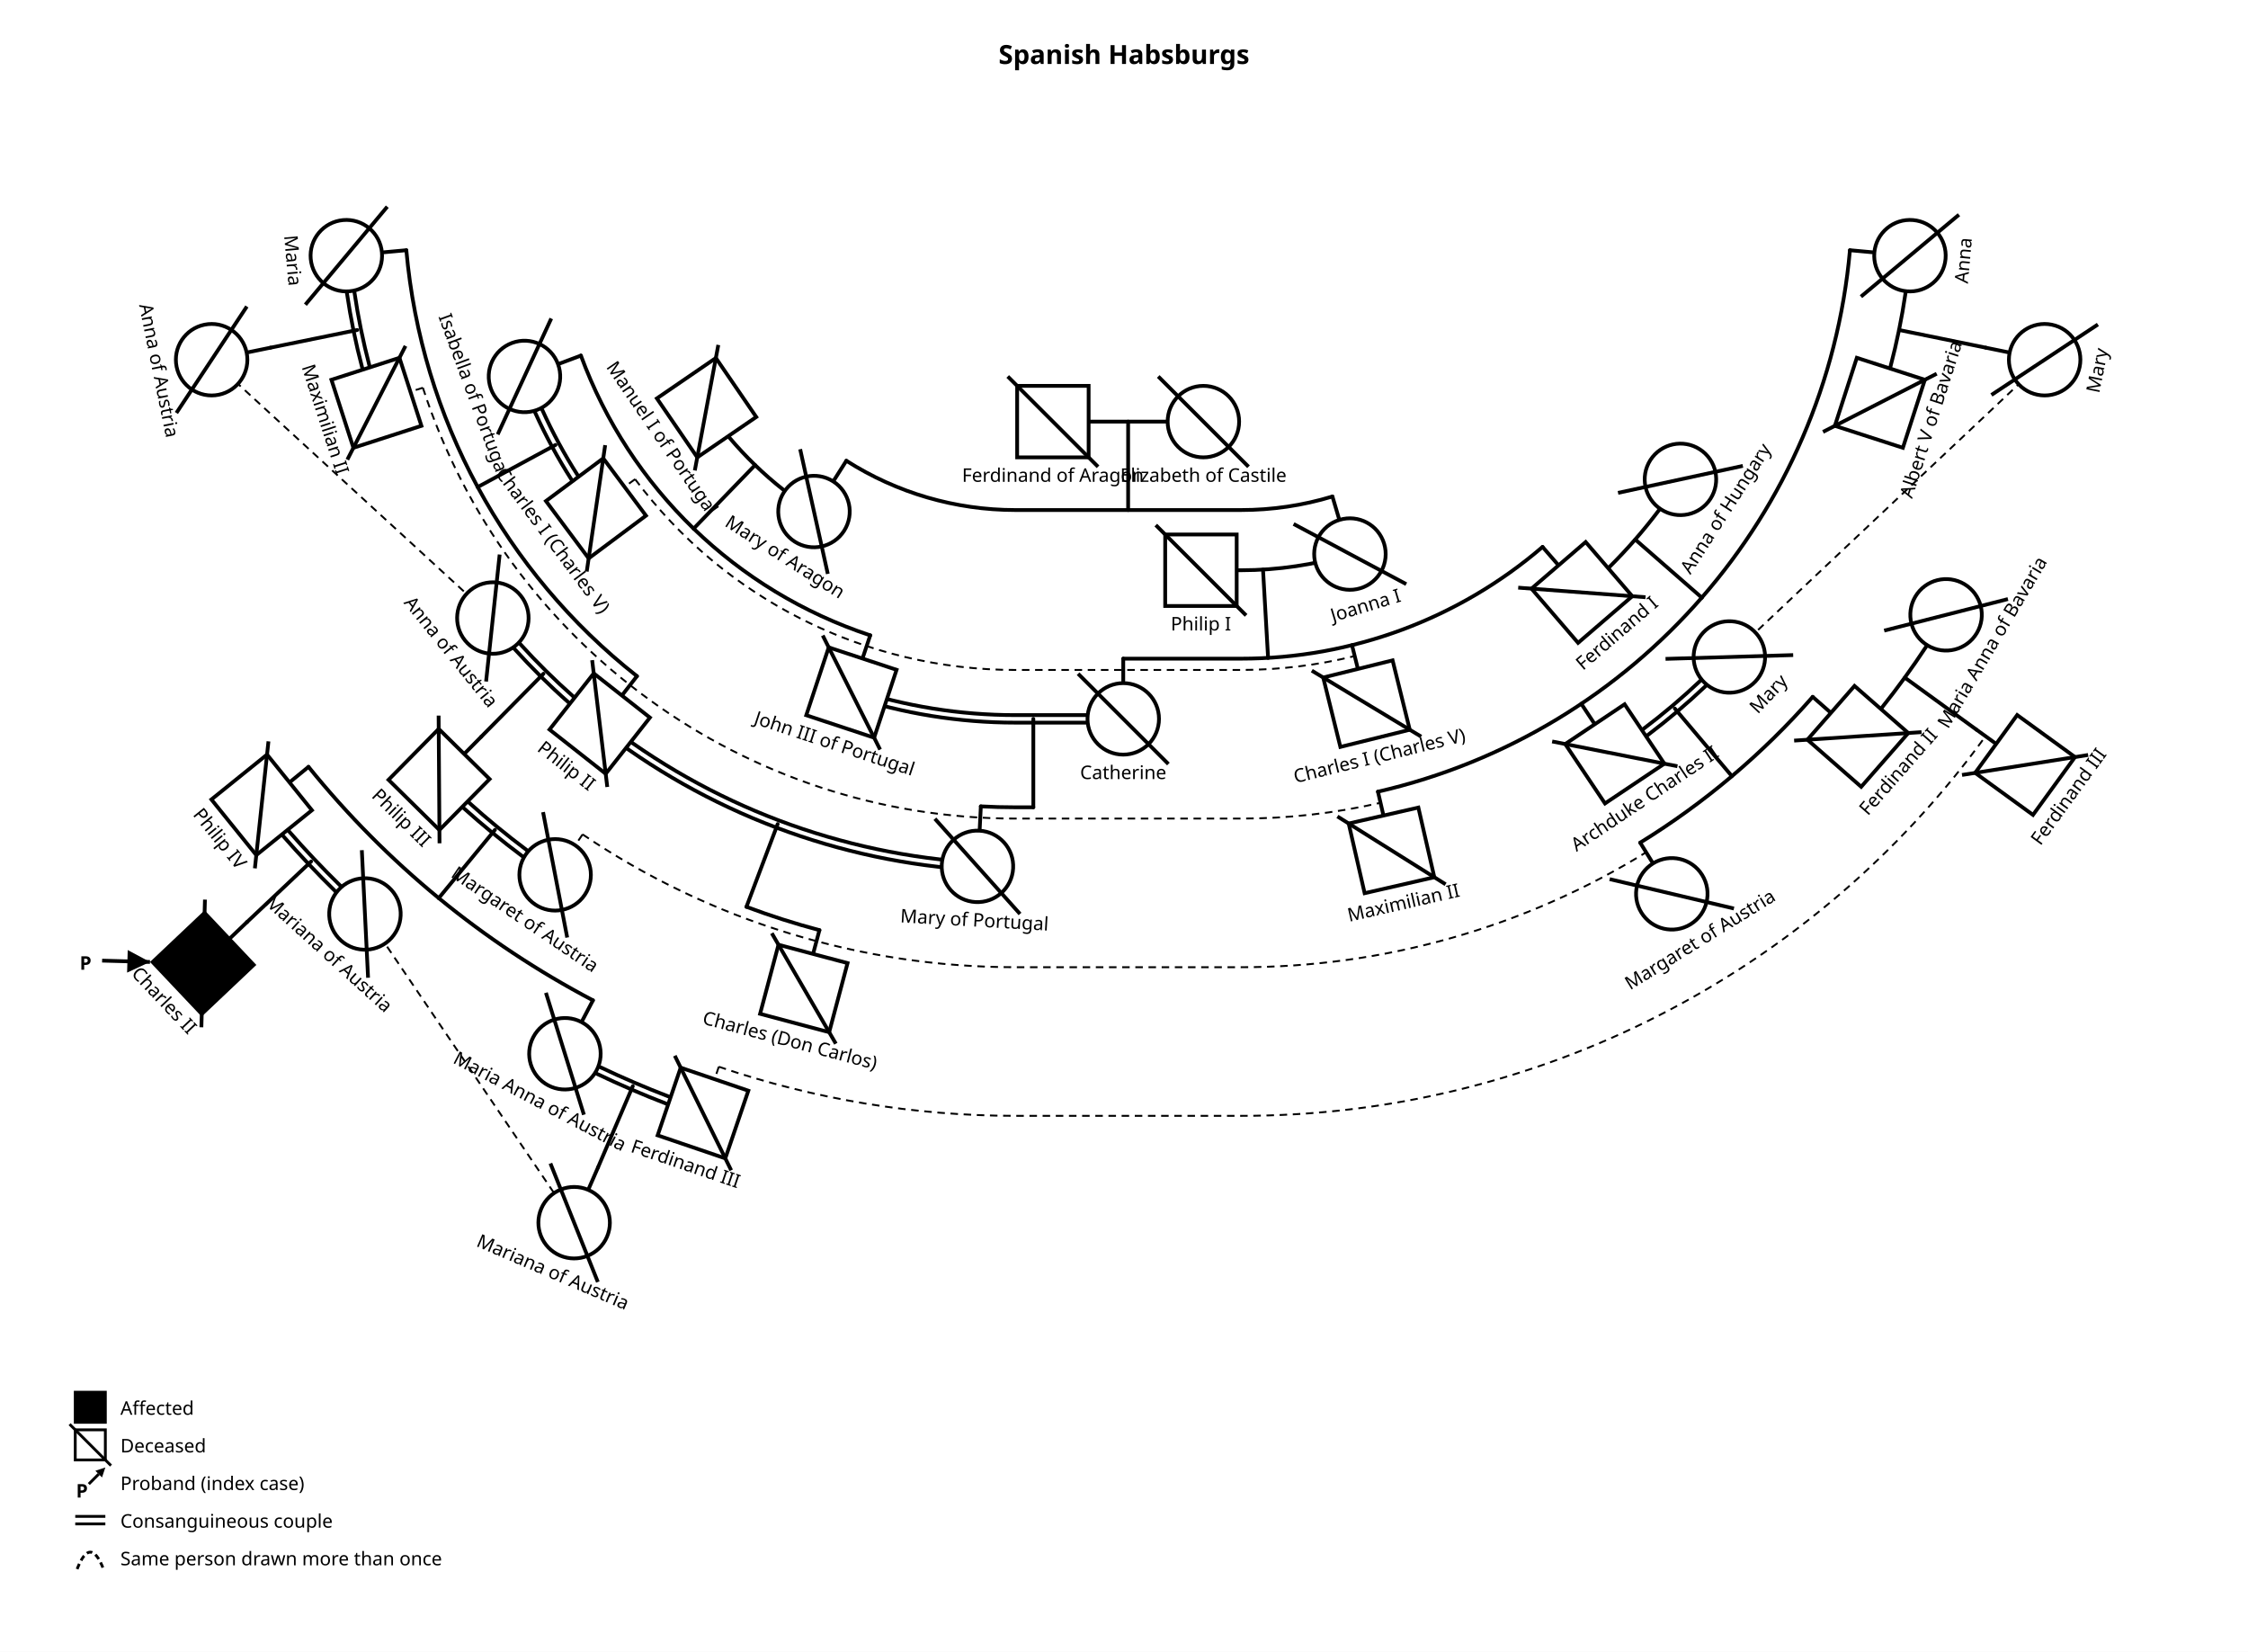
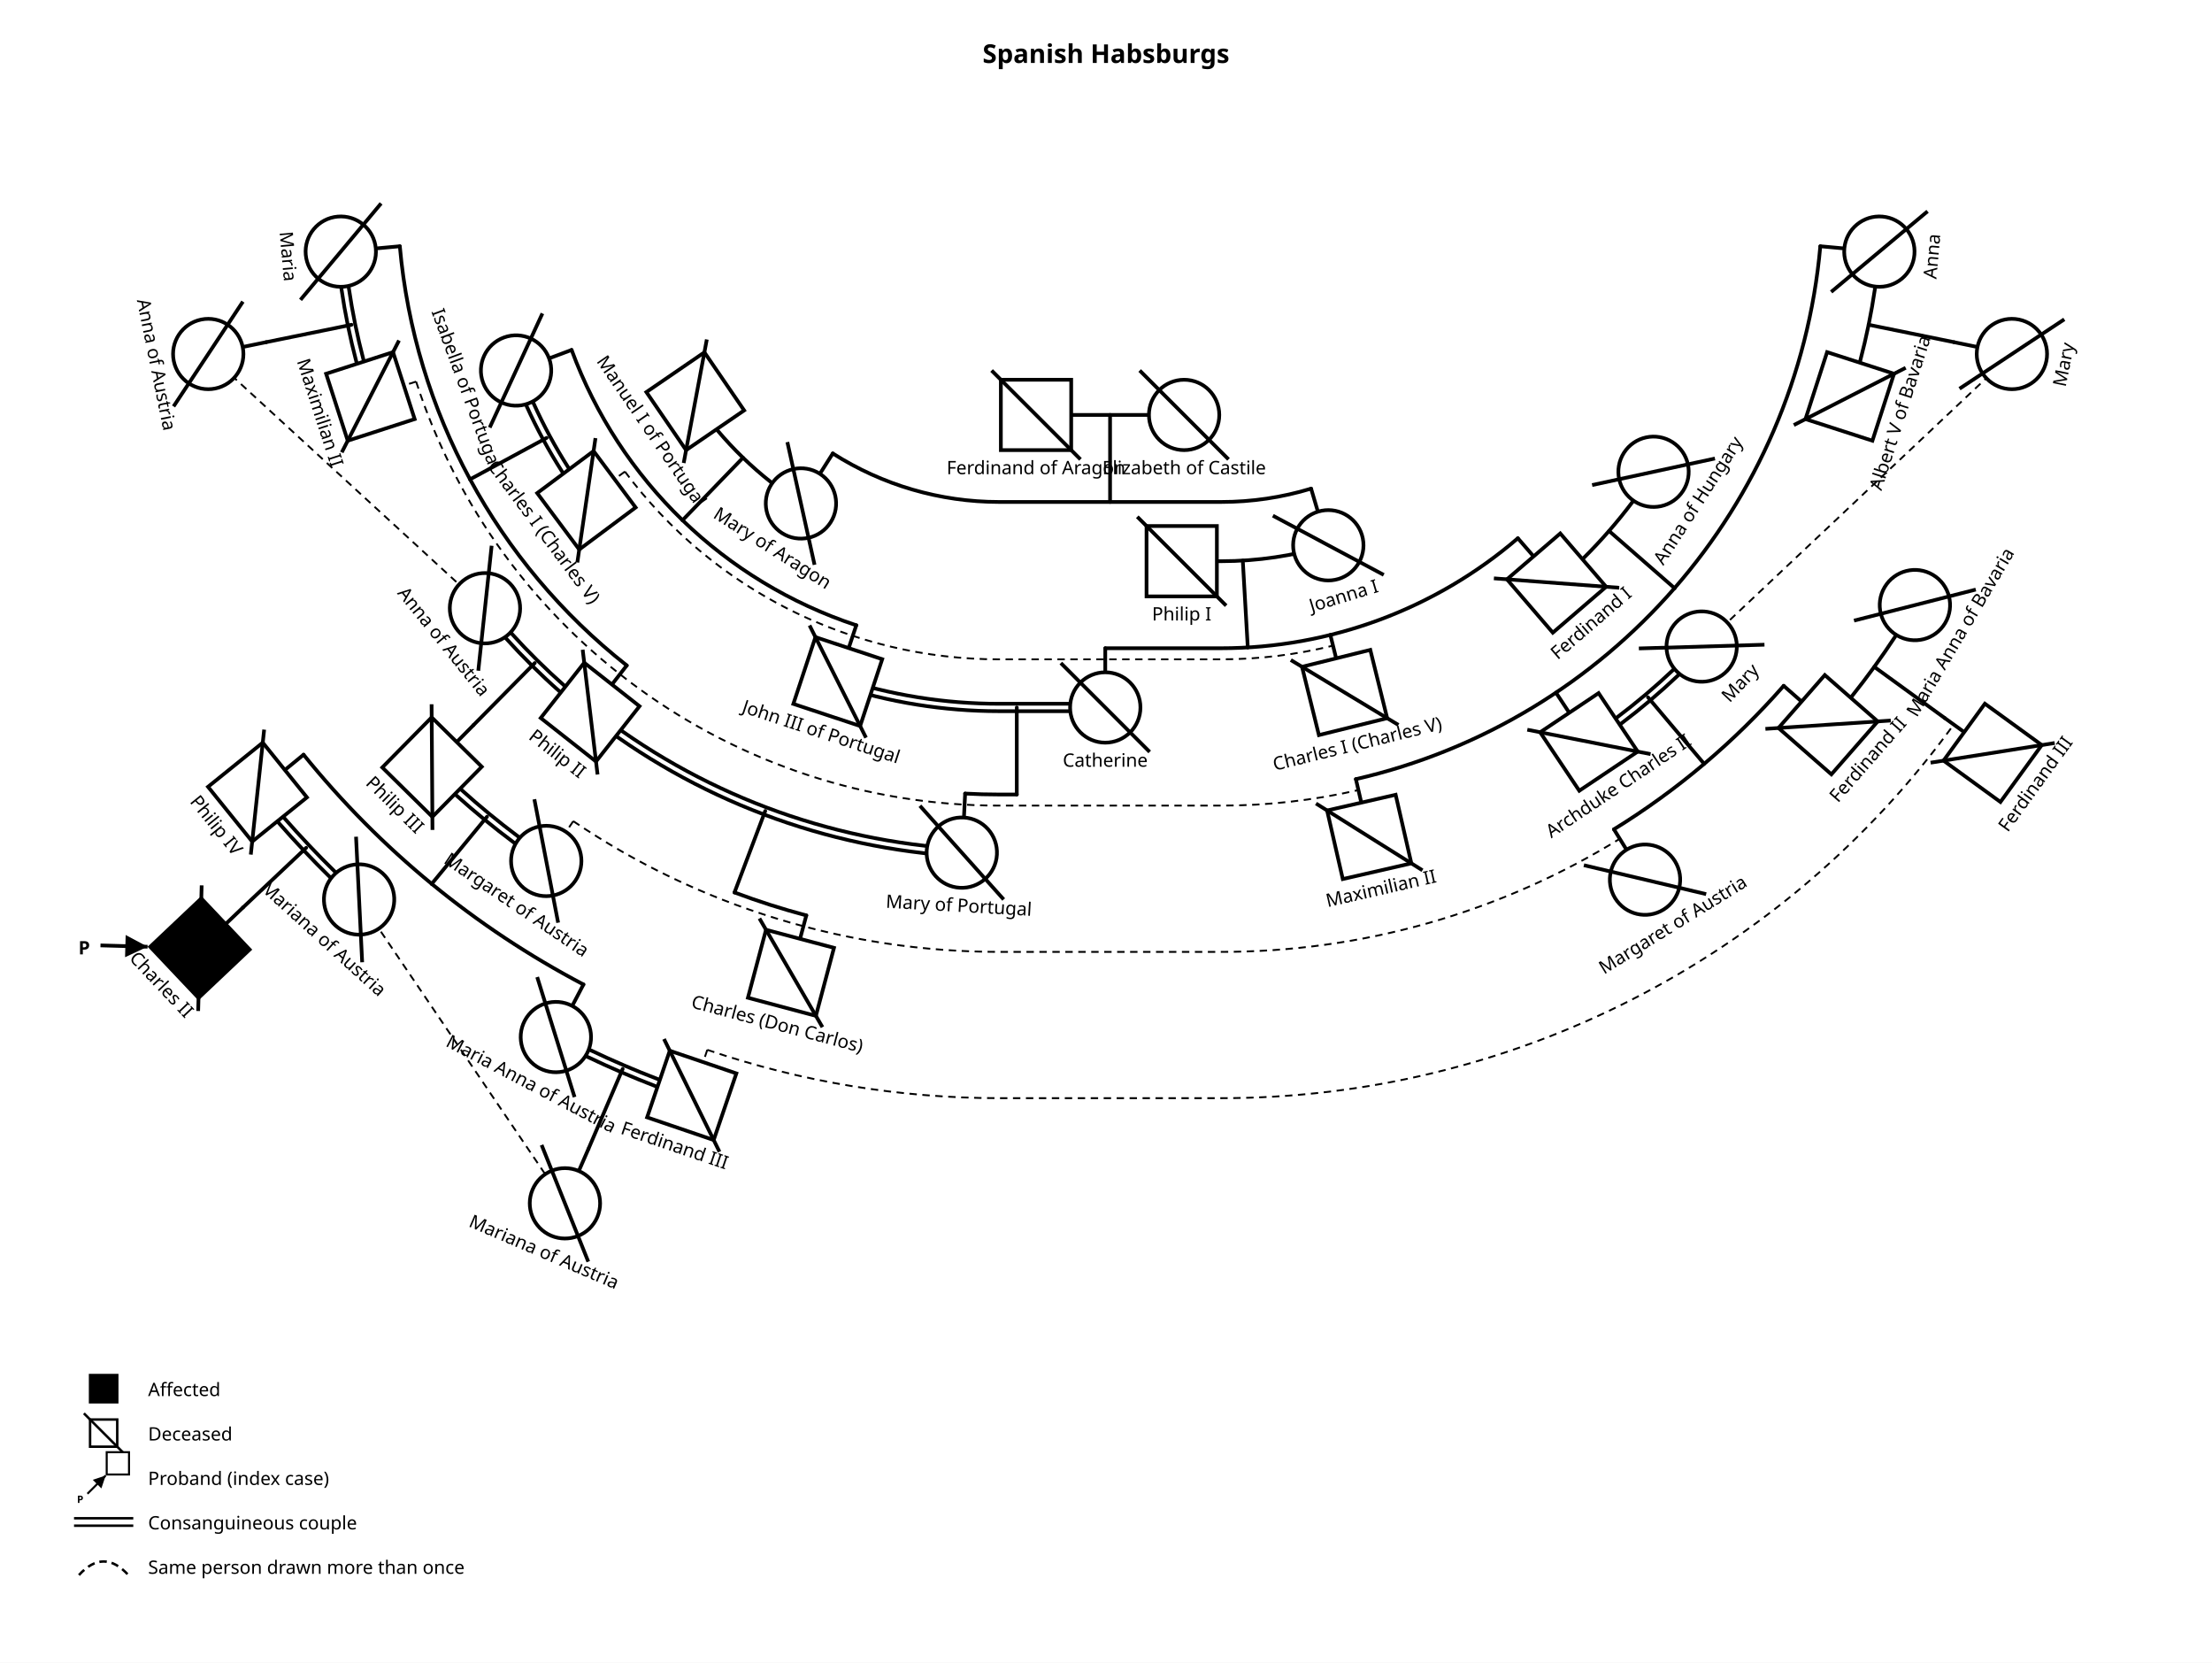
- <svg xmlns="http://www.w3.org/2000/svg" width="1195" height="878" viewBox="0 0 1195 878">
+ <svg xmlns="http://www.w3.org/2000/svg" width="1195" height="898" viewBox="0 0 1195 898">
  <defs>
    <marker id="proband-arrowhead" markerWidth="6" markerHeight="6" refX="6" refY="3" orient="auto">
      <path d="M 0 0 L 6 3 L 0 6 Z" fill="black" />
    </marker>
  </defs>
-   <rect width="1195" height="878" fill="white" />
+   <rect width="1195" height="898" fill="white" />
  <g class="chart-title">
    <text x="597.5" y="34" text-anchor="middle" font-family="sans-serif" font-size="14" font-weight="bold" fill="black" style="user-select:none">Spanish Habsburgs</text>
  </g>
  <g transform="translate(599.7 104.1)">
    <path d="M -40 120 L 40 120" fill="none" stroke="black" stroke-width="2" stroke-linecap="round" />
    <line x1="0" y1="120" x2="0" y2="167" fill="none" stroke="black" stroke-width="2" stroke-linecap="round" />
    <path d="M -149.8 140.8 A 167 167 0 0 0 -60 167 L 60 167 A 167 167 0 0 0 108.6 159.8" fill="none" stroke="black" stroke-width="2" stroke-linecap="round" />
    <line x1="-149.8" y1="140.8" x2="-156.2" y2="150.9" fill="none" stroke="black" stroke-width="2" stroke-linecap="round" />
    <line x1="108.6" y1="159.8" x2="112" y2="171.3" fill="none" stroke="black" stroke-width="2" stroke-linecap="round" />
    <path d="M 38.7 199 L 60 199 A 199 199 0 0 0 117.9 190.4" fill="none" stroke="black" stroke-width="2" stroke-linecap="round" />
    <line x1="71.7" y1="198.7" x2="74.4" y2="245.6" fill="none" stroke="black" stroke-width="2" stroke-linecap="round" />
    <path d="M -2.6 246 L 60 246 A 246 246 0 0 0 220.3 186.6" fill="none" stroke="black" stroke-width="2" stroke-linecap="round" />
    <line x1="-2.6" y1="246" x2="-2.6" y2="258" fill="none" stroke="black" stroke-width="2" stroke-linecap="round" />
    <line x1="119" y1="238.8" x2="121.9" y2="250.5" fill="none" stroke="black" stroke-width="2" stroke-linecap="round" />
    <line x1="220.3" y1="186.6" x2="228.2" y2="195.7" fill="none" stroke="black" stroke-width="2" stroke-linecap="round" />
    <path d="M 241.2 210.8 A 278 278 0 0 0 293.6 150.7" fill="none" stroke="black" stroke-width="2" stroke-linecap="round" />
    <line x1="269.6" y1="182.7" x2="305" y2="213.6" fill="none" stroke="black" stroke-width="2" stroke-linecap="round" />
    <path d="M 132.8 316.7 A 325 325 0 0 0 383.7 28.9" fill="none" stroke="black" stroke-width="2" stroke-linecap="round" />
    <line x1="132.8" y1="316.7" x2="135.5" y2="328.4" fill="none" stroke="black" stroke-width="2" stroke-linecap="round" />
    <line x1="240.9" y1="270" x2="247.5" y2="280" fill="none" stroke="black" stroke-width="2" stroke-linecap="round" />
    <line x1="383.7" y1="28.9" x2="395.7" y2="30" fill="none" stroke="black" stroke-width="2" stroke-linecap="round" />
    <path d="M 399.6 110 A 357 357 0 0 0 415.6 31.8" fill="none" stroke="black" stroke-width="2" stroke-linecap="round" />
    <line x1="409.8" y1="71.3" x2="455.9" y2="80.7" fill="none" stroke="black" stroke-width="2" stroke-linecap="round" />
    <line x1="455.9" y1="80.7" x2="467.6" y2="83.1" fill="none" stroke="black" stroke-width="2" stroke-linecap="round" />
    <path d="M 257.5 295 A 355 355 0 0 0 318.2 243.7" fill="none" stroke="black" stroke-width="2" stroke-linecap="round" />
    <path d="M 259.8 298.3 A 359 359 0 0 0 321.1 246.4" fill="none" stroke="black" stroke-width="2" stroke-linecap="round" />
    <line x1="290.6" y1="272.5" x2="320.9" y2="308.4" fill="none" stroke="black" stroke-width="2" stroke-linecap="round" />
    <path d="M 272.2 343.8 A 404 404 0 0 0 363.9 266.3" fill="none" stroke="black" stroke-width="2" stroke-linecap="round" />
    <line x1="272.2" y1="343.8" x2="278.5" y2="354" fill="none" stroke="black" stroke-width="2" stroke-linecap="round" />
    <line x1="363.9" y1="266.3" x2="372.9" y2="274.2" fill="none" stroke="black" stroke-width="2" stroke-linecap="round" />
    <path d="M 387.9 287.3 A 436 436 0 0 0 434.8 222.7" fill="none" stroke="black" stroke-width="2" stroke-linecap="round" />
    <line x1="412.9" y1="256.1" x2="450.9" y2="283.7" fill="none" stroke="black" stroke-width="2" stroke-linecap="round" />
    <line x1="450.9" y1="283.7" x2="460.6" y2="290.7" fill="none" stroke="black" stroke-width="2" stroke-linecap="round" />
    <path d="M -224.1 112.6 A 199 199 0 0 0 -167 167.8" fill="none" stroke="black" stroke-width="2" stroke-linecap="round" />
    <line x1="-198.3" y1="143.1" x2="-231" y2="176.9" fill="none" stroke="black" stroke-width="2" stroke-linecap="round" />
    <path d="M -290.9 84.9 A 246 246 0 0 0 -137.1 233.6" fill="none" stroke="black" stroke-width="2" stroke-linecap="round" />
    <line x1="-290.9" y1="84.9" x2="-302.1" y2="89.1" fill="none" stroke="black" stroke-width="2" stroke-linecap="round" />
    <line x1="-137.1" y1="233.6" x2="-140.9" y2="245" fill="none" stroke="black" stroke-width="2" stroke-linecap="round" />
    <path d="M -146.5 262.1 A 276 276 0 0 0 -60 276 L -2.6 276" fill="none" stroke="black" stroke-width="2" stroke-linecap="round" />
    <path d="M -147.8 265.9 A 280 280 0 0 0 -60 280 L -2.6 280" fill="none" stroke="black" stroke-width="2" stroke-linecap="round" />
    <line x1="-50.4" y1="278" x2="-50.4" y2="325" fill="none" stroke="black" stroke-width="2" stroke-linecap="round" />
    <path d="M -78.3 324.5 A 325 325 0 0 0 -60 325 L -50.4 325" fill="none" stroke="black" stroke-width="2" stroke-linecap="round" />
    <line x1="-78.3" y1="324.5" x2="-78.9" y2="336.5" fill="none" stroke="black" stroke-width="2" stroke-linecap="round" />
    <path d="M -279.6 278.9 A 355 355 0 0 0 -80 354.4" fill="none" stroke="black" stroke-width="2" stroke-linecap="round" />
    <path d="M -282.1 282.1 A 359 359 0 0 0 -80.2 358.4" fill="none" stroke="black" stroke-width="2" stroke-linecap="round" />
    <line x1="-186.3" y1="333.9" x2="-202.9" y2="377.9" fill="none" stroke="black" stroke-width="2" stroke-linecap="round" />
    <path d="M -202.9 377.9 A 404 404 0 0 0 -164.1 390.3" fill="none" stroke="black" stroke-width="2" stroke-linecap="round" />
    <line x1="-164.1" y1="390.3" x2="-167.2" y2="401.9" fill="none" stroke="black" stroke-width="2" stroke-linecap="round" />
    <path d="M -319 95.3 A 276 276 0 0 0 -281.3 164.9" fill="none" stroke="black" stroke-width="2" stroke-linecap="round" />
    <path d="M -322.8 96.7 A 280 280 0 0 0 -284.5 167.3" fill="none" stroke="black" stroke-width="2" stroke-linecap="round" />
    <line x1="-304.4" y1="132.4" x2="-345.8" y2="154.8" fill="none" stroke="black" stroke-width="2" stroke-linecap="round" />
    <path d="M -383.7 28.9 A 325 325 0 0 0 -261.1 255.3" fill="none" stroke="black" stroke-width="2" stroke-linecap="round" />
    <line x1="-383.7" y1="28.9" x2="-395.7" y2="30" fill="none" stroke="black" stroke-width="2" stroke-linecap="round" />
    <line x1="-261.1" y1="255.3" x2="-268.5" y2="264.8" fill="none" stroke="black" stroke-width="2" stroke-linecap="round" />
    <path d="M -336.1 223.1 A 355 355 0 0 0 -279.6 278.9" fill="none" stroke="black" stroke-width="2" stroke-linecap="round" />
    <path d="M -339.2 225.6 A 359 359 0 0 0 -282.1 282.1" fill="none" stroke="black" stroke-width="2" stroke-linecap="round" />
    <line x1="-310.8" y1="254" x2="-343.9" y2="287.5" fill="none" stroke="black" stroke-width="2" stroke-linecap="round" />
    <line x1="-343.9" y1="287.5" x2="-352.3" y2="296" fill="none" stroke="black" stroke-width="2" stroke-linecap="round" />
    <path d="M -364.9 308.8 A 434 434 0 0 0 -303.5 359.3" fill="none" stroke="black" stroke-width="2" stroke-linecap="round" />
    <path d="M -367.8 311.7 A 438 438 0 0 0 -305.7 362.6" fill="none" stroke="black" stroke-width="2" stroke-linecap="round" />
    <line x1="-336.6" y1="337" x2="-366.5" y2="373.3" fill="none" stroke="black" stroke-width="2" stroke-linecap="round" />
    <path d="M -435.7 303.5 A 483 483 0 0 0 -284.5 427.6" fill="none" stroke="black" stroke-width="2" stroke-linecap="round" />
    <line x1="-435.7" y1="303.5" x2="-445" y2="311.1" fill="none" stroke="black" stroke-width="2" stroke-linecap="round" />
    <line x1="-284.5" y1="427.6" x2="-290.1" y2="438.3" fill="none" stroke="black" stroke-width="2" stroke-linecap="round" />
    <path d="M -298.5 454.2 A 513 513 0 0 0 -225.3 485.6" fill="none" stroke="black" stroke-width="2" stroke-linecap="round" />
    <path d="M -300.3 457.7 A 517 517 0 0 0 -226.6 489.4" fill="none" stroke="black" stroke-width="2" stroke-linecap="round" />
    <line x1="-263.3" y1="473.2" x2="-281.8" y2="516.4" fill="none" stroke="black" stroke-width="2" stroke-linecap="round" />
    <line x1="-281.8" y1="516.4" x2="-286.6" y2="527.4" fill="none" stroke="black" stroke-width="2" stroke-linecap="round" />
    <path d="M -459 322.4 A 513 513 0 0 0 -404.3 380.3" fill="none" stroke="black" stroke-width="2" stroke-linecap="round" />
    <path d="M -462.1 324.9 A 517 517 0 0 0 -407 383.2" fill="none" stroke="black" stroke-width="2" stroke-linecap="round" />
    <line x1="-434.3" y1="353.8" x2="-468.4" y2="386" fill="none" stroke="black" stroke-width="2" stroke-linecap="round" />
    <line x1="-468.4" y1="386" x2="-477.1" y2="394.3" fill="none" stroke="black" stroke-width="2" stroke-linecap="round" />
    <path d="M -413.6 31.6 A 355 355 0 0 0 -397.7 109.4" fill="none" stroke="black" stroke-width="2" stroke-linecap="round" />
    <path d="M -417.6 32 A 359 359 0 0 0 -401.5 110.6" fill="none" stroke="black" stroke-width="2" stroke-linecap="round" />
    <line x1="-409.8" y1="71.3" x2="-455.9" y2="80.7" fill="none" stroke="black" stroke-width="2" stroke-linecap="round" />
    <line x1="-455.9" y1="80.7" x2="-467.6" y2="83.1" fill="none" stroke="black" stroke-width="2" stroke-linecap="round" />
    <line x1="319.6" y1="245.1" x2="487.2" y2="87.1" fill="none" stroke="black" stroke-width="1" stroke-dasharray="4 3" />
    <line x1="-262.1" y1="150.6" x2="-266.9" y2="154.1" fill="none" stroke="black" stroke-width="1" stroke-dasharray="4 3" />
    <path d="M -262.1 150.6 A 252 252 0 0 0 -60 252 L 60 252 A 252 252 0 0 0 120.5 244.6" fill="none" stroke="black" stroke-width="1" stroke-dasharray="4 3" />
    <line x1="120.5" y1="244.6" x2="121.9" y2="250.5" fill="none" stroke="black" stroke-width="1" stroke-dasharray="4 3" />
    <line x1="-337.7" y1="224.4" x2="-487.2" y2="87.1" fill="none" stroke="black" stroke-width="1" stroke-dasharray="4 3" />
    <line x1="-290" y1="339.4" x2="-293.4" y2="344.4" fill="none" stroke="black" stroke-width="1" stroke-dasharray="4 3" />
    <path d="M -290 339.4 A 410 410 0 0 0 -60 410 L 60 410 A 410 410 0 0 0 275.4 348.9" fill="none" stroke="black" stroke-width="1" stroke-dasharray="4 3" />
    <line x1="275.4" y1="348.9" x2="278.5" y2="354" fill="none" stroke="black" stroke-width="1" stroke-dasharray="4 3" />
    <line x1="-217.6" y1="462.9" x2="-219.5" y2="468.6" fill="none" stroke="black" stroke-width="1" stroke-dasharray="4 3" />
    <path d="M -217.6 462.9 A 489 489 0 0 0 -60 489 L 60 489 A 489 489 0 0 0 455.8 287.2" fill="none" stroke="black" stroke-width="1" stroke-dasharray="4 3" />
    <line x1="455.8" y1="287.2" x2="460.6" y2="290.7" fill="none" stroke="black" stroke-width="1" stroke-dasharray="4 3" />
    <line x1="-405.7" y1="381.7" x2="-294.5" y2="545.8" fill="none" stroke="black" stroke-width="1" stroke-dasharray="4 3" />
    <line x1="-374.9" y1="102" x2="-380.6" y2="103.8" fill="none" stroke="black" stroke-width="1" stroke-dasharray="4 3" />
    <path d="M -374.9 102 A 331 331 0 0 0 -60 331 L 60 331 A 331 331 0 0 0 134.2 322.6" fill="none" stroke="black" stroke-width="1" stroke-dasharray="4 3" />
    <line x1="134.2" y1="322.6" x2="135.5" y2="328.4" fill="none" stroke="black" stroke-width="1" stroke-dasharray="4 3" />
    <g data-id="Ferdinand_of_Aragon" transform="translate(-40 120) rotate(0)">
      <g transform="translate(-20 -20)">
        <g transform="translate(20 20)" style="user-select:none">
          <g data-name-label="true" pointer-events="none">
            <text x="0" y="32" text-anchor="middle" font-family="sans-serif" font-size="10" fill="black">Ferdinand of Aragon</text>
          </g>
        </g>
        <g>
          <g>
            <rect x="1" y="1" width="38" height="38" stroke="black" stroke-width="2" fill="white" />
          </g>
        </g>
        <line x1="-4" y1="-4" x2="44" y2="44" stroke="black" stroke-width="2" />
      </g>
    </g>
    <g data-id="Elizabeth_of_Castile" transform="translate(40 120) rotate(0)">
      <g transform="translate(-20 -20)">
        <g transform="translate(20 20)" style="user-select:none">
          <g data-name-label="true" pointer-events="none">
            <text x="0" y="32" text-anchor="middle" font-family="sans-serif" font-size="10" fill="black">Elizabeth of Castile</text>
          </g>
        </g>
        <g>
          <g>
            <circle cx="20" cy="20" r="19" stroke="black" stroke-width="2" fill="white" />
          </g>
        </g>
        <line x1="-4" y1="-4" x2="44" y2="44" stroke="black" stroke-width="2" />
      </g>
    </g>
    <g data-id="Philip_I" transform="translate(38.7 199) rotate(0)">
      <g transform="translate(-20 -20)">
        <g transform="translate(20 20)" style="user-select:none">
          <g data-name-label="true" pointer-events="none">
            <text x="0" y="32" text-anchor="middle" font-family="sans-serif" font-size="10" fill="black">Philip I</text>
          </g>
        </g>
        <g>
          <g>
            <rect x="1" y="1" width="38" height="38" stroke="black" stroke-width="2" fill="white" />
          </g>
        </g>
        <line x1="-4" y1="-4" x2="44" y2="44" stroke="black" stroke-width="2" />
      </g>
    </g>
    <g data-id="Joanna_I" transform="translate(117.9 190.4) rotate(-16.9)">
      <g transform="translate(-20 -20)">
        <g transform="translate(20 20)" style="user-select:none">
          <g data-name-label="true" pointer-events="none">
            <text x="0" y="32" text-anchor="middle" font-family="sans-serif" font-size="10" fill="black">Joanna I</text>
          </g>
        </g>
        <g>
          <g>
            <circle cx="20" cy="20" r="19" stroke="black" stroke-width="2" fill="white" />
          </g>
        </g>
        <line x1="-4" y1="-4" x2="44" y2="44" stroke="black" stroke-width="2" />
      </g>
    </g>
    <g data-id="Ferdinand_I" transform="translate(241.2 210.8) rotate(-40.7)">
      <g transform="translate(-20 -20)">
        <g transform="translate(20 20)" style="user-select:none">
          <g data-name-label="true" pointer-events="none">
            <text x="0" y="32" text-anchor="middle" font-family="sans-serif" font-size="10" fill="black">Ferdinand I</text>
          </g>
        </g>
        <g>
          <g>
            <rect x="1" y="1" width="38" height="38" stroke="black" stroke-width="2" fill="white" />
          </g>
        </g>
        <line x1="-4" y1="-4" x2="44" y2="44" stroke="black" stroke-width="2" />
      </g>
    </g>
    <g data-id="Anna_of_Hungary" transform="translate(293.6 150.7) rotate(-57.2)">
      <g transform="translate(-20 -20)">
        <g transform="translate(20 20)" style="user-select:none">
          <g data-name-label="true" pointer-events="none">
            <text x="0" y="32" text-anchor="middle" font-family="sans-serif" font-size="10" fill="black">Anna of Hungary</text>
          </g>
        </g>
        <g>
          <g>
            <circle cx="20" cy="20" r="19" stroke="black" stroke-width="2" fill="white" />
          </g>
        </g>
        <line x1="-4" y1="-4" x2="44" y2="44" stroke="black" stroke-width="2" />
      </g>
    </g>
    <g data-id="Albert_V_of_Bavaria" transform="translate(399.6 110) rotate(-72.1)">
      <g transform="translate(-20 -20)">
        <g transform="translate(20 20)" style="user-select:none">
          <g data-name-label="true" pointer-events="none">
            <text x="0" y="32" text-anchor="middle" font-family="sans-serif" font-size="10" fill="black">Albert V of Bavaria</text>
          </g>
        </g>
        <g>
          <g>
            <rect x="1" y="1" width="38" height="38" stroke="black" stroke-width="2" fill="white" />
          </g>
        </g>
        <line x1="-4" y1="-4" x2="44" y2="44" stroke="black" stroke-width="2" />
      </g>
    </g>
    <g data-id="Anna" transform="translate(415.6 31.8) rotate(-84.9)">
      <g transform="translate(-20 -20)">
        <g transform="translate(20 20)" style="user-select:none">
          <g data-name-label="true" pointer-events="none">
            <text x="0" y="32" text-anchor="middle" font-family="sans-serif" font-size="10" fill="black">Anna</text>
          </g>
        </g>
        <g>
          <g>
            <circle cx="20" cy="20" r="19" stroke="black" stroke-width="2" fill="white" />
          </g>
        </g>
        <line x1="-4" y1="-4" x2="44" y2="44" stroke="black" stroke-width="2" />
      </g>
    </g>
    <g data-id="Mary" transform="translate(487.2 87.1) rotate(-78.5)">
      <g transform="translate(-20 -20)">
        <g transform="translate(20 20)" style="user-select:none">
          <g data-name-label="true" pointer-events="none">
            <text x="0" y="32" text-anchor="middle" font-family="sans-serif" font-size="10" fill="black">Mary</text>
          </g>
        </g>
        <g>
          <g>
            <circle cx="20" cy="20" r="19" stroke="black" stroke-width="2" fill="white" />
          </g>
        </g>
        <line x1="-4" y1="-4" x2="44" y2="44" stroke="black" stroke-width="2" />
      </g>
    </g>
    <g data-id="Charles_II_of_Austria" transform="translate(258.7 296.6) rotate(-33.8)">
      <g transform="translate(-20 -20)">
        <g transform="translate(20 20)" style="user-select:none">
          <g data-name-label="true" pointer-events="none">
            <text x="0" y="32" text-anchor="middle" font-family="sans-serif" font-size="10" fill="black">Archduke Charles II</text>
          </g>
        </g>
        <g>
          <g>
            <rect x="1" y="1" width="38" height="38" stroke="black" stroke-width="2" fill="white" />
          </g>
        </g>
        <line x1="-4" y1="-4" x2="44" y2="44" stroke="black" stroke-width="2" />
      </g>
    </g>
    <g data-dup-of="Mary" transform="translate(319.6 245.1) rotate(-46.7)">
      <g transform="translate(-20 -20)">
        <g transform="translate(20 20)" style="user-select:none">
          <g data-name-label="true" pointer-events="none">
            <text x="0" y="32" text-anchor="middle" font-family="sans-serif" font-size="10" fill="black">Mary</text>
          </g>
        </g>
        <g>
          <g>
            <circle cx="20" cy="20" r="19" stroke="black" stroke-width="2" fill="white" />
          </g>
        </g>
        <line x1="-4" y1="-4" x2="44" y2="44" stroke="black" stroke-width="2" />
      </g>
    </g>
    <g data-id="Ferdinand_II" transform="translate(387.9 287.3) rotate(-48.8)">
      <g transform="translate(-20 -20)">
        <g transform="translate(20 20)" style="user-select:none">
          <g data-name-label="true" pointer-events="none">
            <text x="0" y="32" text-anchor="middle" font-family="sans-serif" font-size="10" fill="black">Ferdinand II</text>
          </g>
        </g>
        <g>
          <g>
            <rect x="1" y="1" width="38" height="38" stroke="black" stroke-width="2" fill="white" />
          </g>
        </g>
        <line x1="-4" y1="-4" x2="44" y2="44" stroke="black" stroke-width="2" />
      </g>
    </g>
    <g data-id="Maria_Anna_of_Bavaria" transform="translate(434.8 222.7) rotate(-59.3)">
      <g transform="translate(-20 -20)">
        <g transform="translate(20 20)" style="user-select:none">
          <g data-name-label="true" pointer-events="none">
            <text x="0" y="32" text-anchor="middle" font-family="sans-serif" font-size="10" fill="black">Maria Anna of Bavaria</text>
          </g>
        </g>
        <g>
          <g>
            <circle cx="20" cy="20" r="19" stroke="black" stroke-width="2" fill="white" />
          </g>
        </g>
        <line x1="-4" y1="-4" x2="44" y2="44" stroke="black" stroke-width="2" />
      </g>
    </g>
    <g data-id="Ferdinand_III" transform="translate(476.8 302.5) rotate(-54)">
      <g transform="translate(-20 -20)">
        <g transform="translate(20 20)" style="user-select:none">
          <g data-name-label="true" pointer-events="none">
            <text x="0" y="32" text-anchor="middle" font-family="sans-serif" font-size="10" fill="black">Ferdinand III</text>
          </g>
        </g>
        <g>
          <g>
            <rect x="1" y="1" width="38" height="38" stroke="black" stroke-width="2" fill="white" />
          </g>
        </g>
        <line x1="-4" y1="-4" x2="44" y2="44" stroke="black" stroke-width="2" />
      </g>
    </g>
    <g data-id="Margaret_of_Austria" transform="translate(289 371) rotate(-31.7)">
      <g transform="translate(-20 -20)">
        <g transform="translate(20 20)" style="user-select:none">
          <g data-name-label="true" pointer-events="none">
            <text x="0" y="32" text-anchor="middle" font-family="sans-serif" font-size="10" fill="black">Margaret of Austria</text>
          </g>
        </g>
        <g>
          <g>
            <circle cx="20" cy="20" r="19" stroke="black" stroke-width="2" fill="white" />
          </g>
        </g>
        <line x1="-4" y1="-4" x2="44" y2="44" stroke="black" stroke-width="2" />
      </g>
    </g>
    <g data-id="Maximilian_II" transform="translate(140 347.9) rotate(-12.9)">
      <g transform="translate(-20 -20)">
        <g transform="translate(20 20)" style="user-select:none">
          <g data-name-label="true" pointer-events="none">
            <text x="0" y="32" text-anchor="middle" font-family="sans-serif" font-size="10" fill="black">Maximilian II</text>
          </g>
        </g>
        <g>
          <g>
            <rect x="1" y="1" width="38" height="38" stroke="black" stroke-width="2" fill="white" />
          </g>
        </g>
        <line x1="-4" y1="-4" x2="44" y2="44" stroke="black" stroke-width="2" />
      </g>
    </g>
    <g data-id="Charles_I" transform="translate(126.7 269.9) rotate(-13.9)">
      <g transform="translate(-20 -20)">
        <g transform="translate(20 20)" style="user-select:none">
          <g data-name-label="true" pointer-events="none">
            <text x="0" y="32" text-anchor="middle" font-family="sans-serif" font-size="10" fill="black">Charles I (Charles V)</text>
          </g>
        </g>
        <g>
          <g>
            <rect x="1" y="1" width="38" height="38" stroke="black" stroke-width="2" fill="white" />
          </g>
        </g>
        <line x1="-4" y1="-4" x2="44" y2="44" stroke="black" stroke-width="2" />
      </g>
    </g>
    <g data-id="Catherine" transform="translate(-2.6 278) rotate(0)">
      <g transform="translate(-20 -20)">
        <g transform="translate(20 20)" style="user-select:none">
          <g data-name-label="true" pointer-events="none">
            <text x="0" y="32" text-anchor="middle" font-family="sans-serif" font-size="10" fill="black">Catherine</text>
          </g>
        </g>
        <g>
          <g>
            <circle cx="20" cy="20" r="19" stroke="black" stroke-width="2" fill="white" />
          </g>
        </g>
        <line x1="-4" y1="-4" x2="44" y2="44" stroke="black" stroke-width="2" />
      </g>
    </g>
    <g data-id="Manuel_I" transform="translate(-224.1 112.6) rotate(55.6)">
      <g transform="translate(-20 -20)">
        <g transform="translate(20 20)" style="user-select:none">
          <g data-name-label="true" pointer-events="none">
            <text x="0" y="32" text-anchor="middle" font-family="sans-serif" font-size="10" fill="black">Manuel I of Portugal</text>
          </g>
        </g>
        <g>
          <g>
            <rect x="1" y="1" width="38" height="38" stroke="black" stroke-width="2" fill="white" />
          </g>
        </g>
        <line x1="-4" y1="-4" x2="44" y2="44" stroke="black" stroke-width="2" />
      </g>
    </g>
    <g data-id="Mary_of_Aragon" transform="translate(-167 167.8) rotate(32.5)">
      <g transform="translate(-20 -20)">
        <g transform="translate(20 20)" style="user-select:none">
          <g data-name-label="true" pointer-events="none">
            <text x="0" y="32" text-anchor="middle" font-family="sans-serif" font-size="10" fill="black">Mary of Aragon</text>
          </g>
        </g>
        <g>
          <g>
            <circle cx="20" cy="20" r="19" stroke="black" stroke-width="2" fill="white" />
          </g>
        </g>
        <line x1="-4" y1="-4" x2="44" y2="44" stroke="black" stroke-width="2" />
      </g>
    </g>
    <g data-id="John_III" transform="translate(-147.1 264) rotate(18.3)">
      <g transform="translate(-20 -20)">
        <g transform="translate(20 20)" style="user-select:none">
          <g data-name-label="true" pointer-events="none">
            <text x="0" y="32" text-anchor="middle" font-family="sans-serif" font-size="10" fill="black">John III of Portugal</text>
          </g>
        </g>
        <g>
          <g>
            <rect x="1" y="1" width="38" height="38" stroke="black" stroke-width="2" fill="white" />
          </g>
        </g>
        <line x1="-4" y1="-4" x2="44" y2="44" stroke="black" stroke-width="2" />
      </g>
    </g>
    <g data-id="Mary_of_Portugal" transform="translate(-80.1 356.4) rotate(3.2)">
      <g transform="translate(-20 -20)">
        <g transform="translate(20 20)" style="user-select:none">
          <g data-name-label="true" pointer-events="none">
            <text x="0" y="32" text-anchor="middle" font-family="sans-serif" font-size="10" fill="black">Mary of Portugal</text>
          </g>
        </g>
        <g>
          <g>
            <circle cx="20" cy="20" r="19" stroke="black" stroke-width="2" fill="white" />
          </g>
        </g>
        <line x1="-4" y1="-4" x2="44" y2="44" stroke="black" stroke-width="2" />
      </g>
    </g>
    <g data-id="Don_Carlos" transform="translate(-172.4 421.3) rotate(14.9)">
      <g transform="translate(-20 -20)">
        <g transform="translate(20 20)" style="user-select:none">
          <g data-name-label="true" pointer-events="none">
            <text x="0" y="32" text-anchor="middle" font-family="sans-serif" font-size="10" fill="black">Charles (Don Carlos)</text>
          </g>
        </g>
        <g>
          <g>
            <rect x="1" y="1" width="38" height="38" stroke="black" stroke-width="2" fill="white" />
          </g>
        </g>
        <line x1="-4" y1="-4" x2="44" y2="44" stroke="black" stroke-width="2" />
      </g>
    </g>
    <g data-id="Isabella_of_Portugal" transform="translate(-320.9 96) rotate(69.8)">
      <g transform="translate(-20 -20)">
        <g transform="translate(20 20)" style="user-select:none">
          <g data-name-label="true" pointer-events="none">
            <text x="0" y="32" text-anchor="middle" font-family="sans-serif" font-size="10" fill="black">Isabella of Portugal</text>
          </g>
        </g>
        <g>
          <g>
            <circle cx="20" cy="20" r="19" stroke="black" stroke-width="2" fill="white" />
          </g>
        </g>
        <line x1="-4" y1="-4" x2="44" y2="44" stroke="black" stroke-width="2" />
      </g>
    </g>
    <g data-dup-of="Charles_I" transform="translate(-282.9 166.1) rotate(53.3)">
      <g transform="translate(-20 -20)">
        <g transform="translate(20 20)" style="user-select:none">
          <g data-name-label="true" pointer-events="none">
            <text x="0" y="32" text-anchor="middle" font-family="sans-serif" font-size="10" fill="black">Charles I (Charles V)</text>
          </g>
        </g>
        <g>
          <g>
            <rect x="1" y="1" width="38" height="38" stroke="black" stroke-width="2" fill="white" />
          </g>
        </g>
        <line x1="-4" y1="-4" x2="44" y2="44" stroke="black" stroke-width="2" />
      </g>
    </g>
    <g data-dup-of="Anna_of_Austria" transform="translate(-337.7 224.4) rotate(51.1)">
      <g transform="translate(-20 -20)">
        <g transform="translate(20 20)" style="user-select:none">
          <g data-name-label="true" pointer-events="none">
            <text x="0" y="32" text-anchor="middle" font-family="sans-serif" font-size="10" fill="black">Anna of Austria</text>
          </g>
        </g>
        <g>
          <g>
            <circle cx="20" cy="20" r="19" stroke="black" stroke-width="2" fill="white" />
          </g>
        </g>
        <line x1="-4" y1="-4" x2="44" y2="44" stroke="black" stroke-width="2" />
      </g>
    </g>
    <g data-id="Philip_II" transform="translate(-280.9 280.5) rotate(38.2)">
      <g transform="translate(-20 -20)">
        <g transform="translate(20 20)" style="user-select:none">
          <g data-name-label="true" pointer-events="none">
            <text x="0" y="32" text-anchor="middle" font-family="sans-serif" font-size="10" fill="black">Philip II</text>
          </g>
        </g>
        <g>
          <g>
            <rect x="1" y="1" width="38" height="38" stroke="black" stroke-width="2" fill="white" />
          </g>
        </g>
        <line x1="-4" y1="-4" x2="44" y2="44" stroke="black" stroke-width="2" />
      </g>
    </g>
    <g data-id="Philip_III" transform="translate(-366.3 310.2) rotate(44.6)">
      <g transform="translate(-20 -20)">
        <g transform="translate(20 20)" style="user-select:none">
          <g data-name-label="true" pointer-events="none">
            <text x="0" y="32" text-anchor="middle" font-family="sans-serif" font-size="10" fill="black">Philip III</text>
          </g>
        </g>
        <g>
          <g>
            <rect x="1" y="1" width="38" height="38" stroke="black" stroke-width="2" fill="white" />
          </g>
        </g>
        <line x1="-4" y1="-4" x2="44" y2="44" stroke="black" stroke-width="2" />
      </g>
    </g>
    <g data-dup-of="Margaret_of_Austria" transform="translate(-304.6 360.9) rotate(34.1)">
      <g transform="translate(-20 -20)">
        <g transform="translate(20 20)" style="user-select:none">
          <g data-name-label="true" pointer-events="none">
            <text x="0" y="32" text-anchor="middle" font-family="sans-serif" font-size="10" fill="black">Margaret of Austria</text>
          </g>
        </g>
        <g>
          <g>
            <circle cx="20" cy="20" r="19" stroke="black" stroke-width="2" fill="white" />
          </g>
        </g>
        <line x1="-4" y1="-4" x2="44" y2="44" stroke="black" stroke-width="2" />
      </g>
    </g>
    <g data-id="Maria_Anna_of_Austria" transform="translate(-299.4 456) rotate(27.7)">
      <g transform="translate(-20 -20)">
        <g transform="translate(20 20)" style="user-select:none">
          <g data-name-label="true" pointer-events="none">
            <text x="0" y="32" text-anchor="middle" font-family="sans-serif" font-size="10" fill="black">Maria Anna of Austria</text>
          </g>
        </g>
        <g>
          <g>
            <circle cx="20" cy="20" r="19" stroke="black" stroke-width="2" fill="white" />
          </g>
        </g>
        <line x1="-4" y1="-4" x2="44" y2="44" stroke="black" stroke-width="2" />
      </g>
    </g>
    <g data-dup-of="Ferdinand_III" transform="translate(-226 487.5) rotate(18.8)">
      <g transform="translate(-20 -20)">
        <g transform="translate(20 20)" style="user-select:none">
          <g data-name-label="true" pointer-events="none">
            <text x="0" y="32" text-anchor="middle" font-family="sans-serif" font-size="10" fill="black">Ferdinand III</text>
          </g>
        </g>
        <g>
          <g>
            <rect x="1" y="1" width="38" height="38" stroke="black" stroke-width="2" fill="white" />
          </g>
        </g>
        <line x1="-4" y1="-4" x2="44" y2="44" stroke="black" stroke-width="2" />
      </g>
    </g>
    <g data-id="Mariana_of_Austria" transform="translate(-294.5 545.8) rotate(23.2)">
      <g transform="translate(-20 -20)">
        <g transform="translate(20 20)" style="user-select:none">
          <g data-name-label="true" pointer-events="none">
            <text x="0" y="32" text-anchor="middle" font-family="sans-serif" font-size="10" fill="black">Mariana of Austria</text>
          </g>
        </g>
        <g>
          <g>
            <circle cx="20" cy="20" r="19" stroke="black" stroke-width="2" fill="white" />
          </g>
        </g>
        <line x1="-4" y1="-4" x2="44" y2="44" stroke="black" stroke-width="2" />
      </g>
    </g>
    <g data-id="Philip_IV" transform="translate(-460.6 323.7) rotate(51.1)">
      <g transform="translate(-20 -20)">
        <g transform="translate(20 20)" style="user-select:none">
          <g data-name-label="true" pointer-events="none">
            <text x="0" y="32" text-anchor="middle" font-family="sans-serif" font-size="10" fill="black">Philip IV</text>
          </g>
        </g>
        <g>
          <g>
            <rect x="1" y="1" width="38" height="38" stroke="black" stroke-width="2" fill="white" />
          </g>
        </g>
        <line x1="-4" y1="-4" x2="44" y2="44" stroke="black" stroke-width="2" />
      </g>
    </g>
    <g data-dup-of="Mariana_of_Austria" transform="translate(-405.7 381.7) rotate(42.2)">
      <g transform="translate(-20 -20)">
        <g transform="translate(20 20)" style="user-select:none">
          <g data-name-label="true" pointer-events="none">
            <text x="0" y="32" text-anchor="middle" font-family="sans-serif" font-size="10" fill="black">Mariana of Austria</text>
          </g>
        </g>
        <g>
          <g>
            <circle cx="20" cy="20" r="19" stroke="black" stroke-width="2" fill="white" />
          </g>
        </g>
        <line x1="-4" y1="-4" x2="44" y2="44" stroke="black" stroke-width="2" />
      </g>
    </g>
    <g data-id="Charles_II" transform="translate(-491.7 408) rotate(46.6)">
      <g transform="translate(-20 -20)">
        <g transform="translate(20 20)" style="user-select:none">
          <g data-name-label="true" pointer-events="none">
            <text x="0" y="32" text-anchor="middle" font-family="sans-serif" font-size="10" fill="black">Charles II</text>
          </g>
        </g>
        <g>
          <g>
            <rect x="1" y="1" width="38" height="38" stroke="black" stroke-width="2" fill="black" />
          </g>
        </g>
        <line x1="-4" y1="-4" x2="44" y2="44" stroke="black" stroke-width="2" />
        <g data-arrow="proband">
          <line x1="-18" y1="58" x2="0" y2="40" stroke="black" stroke-width="2" marker-end="url(#proband-arrowhead)" />
          <rect x="-30" y="58" width="8.5" height="10" fill="white" transform="rotate(-46.6 -22 62)" />
          <text data-proband-letter="true" x="-22" y="67" transform="rotate(-46.6 -22 62)" text-anchor="end" font-family="sans-serif" font-size="10" font-weight="bold" fill="black" style="user-select:none">P</text>
        </g>
      </g>
    </g>
    <g data-id="Maria" transform="translate(-415.6 31.8) rotate(84.9)">
      <g transform="translate(-20 -20)">
        <g transform="translate(20 20)" style="user-select:none">
          <g data-name-label="true" pointer-events="none">
            <text x="0" y="32" text-anchor="middle" font-family="sans-serif" font-size="10" fill="black">Maria</text>
          </g>
        </g>
        <g>
          <g>
            <circle cx="20" cy="20" r="19" stroke="black" stroke-width="2" fill="white" />
          </g>
        </g>
        <line x1="-4" y1="-4" x2="44" y2="44" stroke="black" stroke-width="2" />
      </g>
    </g>
    <g data-dup-of="Maximilian_II" transform="translate(-399.6 110) rotate(72.1)">
      <g transform="translate(-20 -20)">
        <g transform="translate(20 20)" style="user-select:none">
          <g data-name-label="true" pointer-events="none">
            <text x="0" y="32" text-anchor="middle" font-family="sans-serif" font-size="10" fill="black">Maximilian II</text>
          </g>
        </g>
        <g>
          <g>
            <rect x="1" y="1" width="38" height="38" stroke="black" stroke-width="2" fill="white" />
          </g>
        </g>
        <line x1="-4" y1="-4" x2="44" y2="44" stroke="black" stroke-width="2" />
      </g>
    </g>
    <g data-id="Anna_of_Austria" transform="translate(-487.2 87.1) rotate(78.5)">
      <g transform="translate(-20 -20)">
        <g transform="translate(20 20)" style="user-select:none">
          <g data-name-label="true" pointer-events="none">
            <text x="0" y="32" text-anchor="middle" font-family="sans-serif" font-size="10" fill="black">Anna of Austria</text>
          </g>
        </g>
        <g>
          <g>
            <circle cx="20" cy="20" r="19" stroke="black" stroke-width="2" fill="white" />
          </g>
        </g>
        <line x1="-4" y1="-4" x2="44" y2="44" stroke="black" stroke-width="2" />
      </g>
    </g>
    <g class="consanguinity-labels">
</g>
  </g>
  <g class="pedigree-key" transform="translate(0 738)">
-     <rect x="40" y="2" width="16" height="16" fill="black" stroke="black" stroke-width="1.5" />
-     <text x="64" y="14" font-family="sans-serif" font-size="10" fill="black">Affected</text>
-     <rect x="40" y="22" width="16" height="16" fill="white" stroke="black" stroke-width="1.5" />
-     <line x1="37" y1="19" x2="59" y2="41" stroke="black" stroke-width="1.5" />
-     <text x="64" y="34" font-family="sans-serif" font-size="10" fill="black">Deceased</text>
-     <line x1="47.2" y1="50.8" x2="52.46" y2="45.54" stroke="black" stroke-width="1.5" />
-     <polygon points="56,42 54.23,47.3 50.7,43.77" fill="black" />
-     <text x="46.7" y="58" text-anchor="end" font-family="sans-serif" font-size="10" font-weight="bold" fill="black">P</text>
-     <text x="64" y="54" font-family="sans-serif" font-size="10" fill="black">Proband (index case)</text>
-     <line x1="40" y1="68" x2="56" y2="68" stroke="black" stroke-width="1.5" />
-     <line x1="40" y1="72" x2="56" y2="72" stroke="black" stroke-width="1.5" />
-     <text x="64" y="74" font-family="sans-serif" font-size="10" fill="black">Consanguineous couple</text>
-     <path d="M 41 96 Q 48 78 55 96" fill="none" stroke="black" stroke-width="1.5" stroke-dasharray="3 2" />
-     <text x="64" y="94" font-family="sans-serif" font-size="10" fill="black">Same person drawn more than once</text>
+     <g transform="translate(56 12) scale(0.667) translate(-14 -14)">
+       <svg width="28" height="28" viewBox="-2 -2 28 28">
+         <rect x="1" y="1" width="22" height="22" stroke="black" stroke-width="2" fill="black" />
+       </svg>
+     </g>
+     <text x="80" y="16" font-family="sans-serif" font-size="10" fill="black">Affected</text>
+     <g transform="translate(56 36) scale(0.667) translate(-18 -18)">
+       <svg width="36" height="36" viewBox="-6 -6 36 36">
+         <rect x="1" y="1" width="22" height="22" stroke="black" stroke-width="2" fill="white" />
+         <line x1="-4" y1="-4" x2="28" y2="28" stroke="black" stroke-width="2" />
+       </svg>
+     </g>
+     <text x="80" y="40" font-family="sans-serif" font-size="10" fill="black">Deceased</text>
+     <g transform="translate(56 60) scale(0.667) translate(-23 -23)">
+       <svg width="46" height="46" viewBox="-30 -2 56 56">
+         <defs>
+           <marker id="legend-arrowhead" markerWidth="6" markerHeight="6" refX="6" refY="3" orient="auto">
+             <polygon points="0 0, 6 3, 0 6" fill="black" />
+           </marker>
+         </defs>
+         <rect x="1" y="1" width="22" height="22" stroke="black" stroke-width="2" fill="white" />
+         <g data-arrow="proband">
+           <line x1="-18" y1="42" x2="0" y2="24" stroke="black" stroke-width="2" marker-end="url(#legend-arrowhead)" />
+           <rect x="-30" y="42" width="8.5" height="10" fill="white" />
+           <text data-proband-letter="true" x="-22" y="51" text-anchor="end" font-family="sans-serif" font-size="10" font-weight="bold" fill="black" style="user-select:none">P</text>
+         </g>
+       </svg>
+     </g>
+     <text x="80" y="64" font-family="sans-serif" font-size="10" fill="black">Proband (index case)</text>
+     <g transform="translate(56 84) scale(0.667) translate(-24 -10)">
+       <svg width="48" height="20" viewBox="0 0 48 20">
+         <line x1="0" y1="7" x2="48" y2="7" stroke="black" stroke-width="2" />
+         <line x1="0" y1="13" x2="48" y2="13" stroke="black" stroke-width="2" />
+       </svg>
+     </g>
+     <text x="80" y="88" font-family="sans-serif" font-size="10" fill="black">Consanguineous couple</text>
+     <g transform="translate(56 108) scale(0.667) translate(-24 -10)">
+       <svg width="48" height="20" viewBox="0 0 48 20">
+         <path d="M 4 17 Q 24 -5 44 17" stroke="black" stroke-width="2" stroke-dasharray="6 4" fill="none" />
+       </svg>
+     </g>
+     <text x="80" y="112" font-family="sans-serif" font-size="10" fill="black">Same person drawn more than once</text>
  </g>
</svg>
